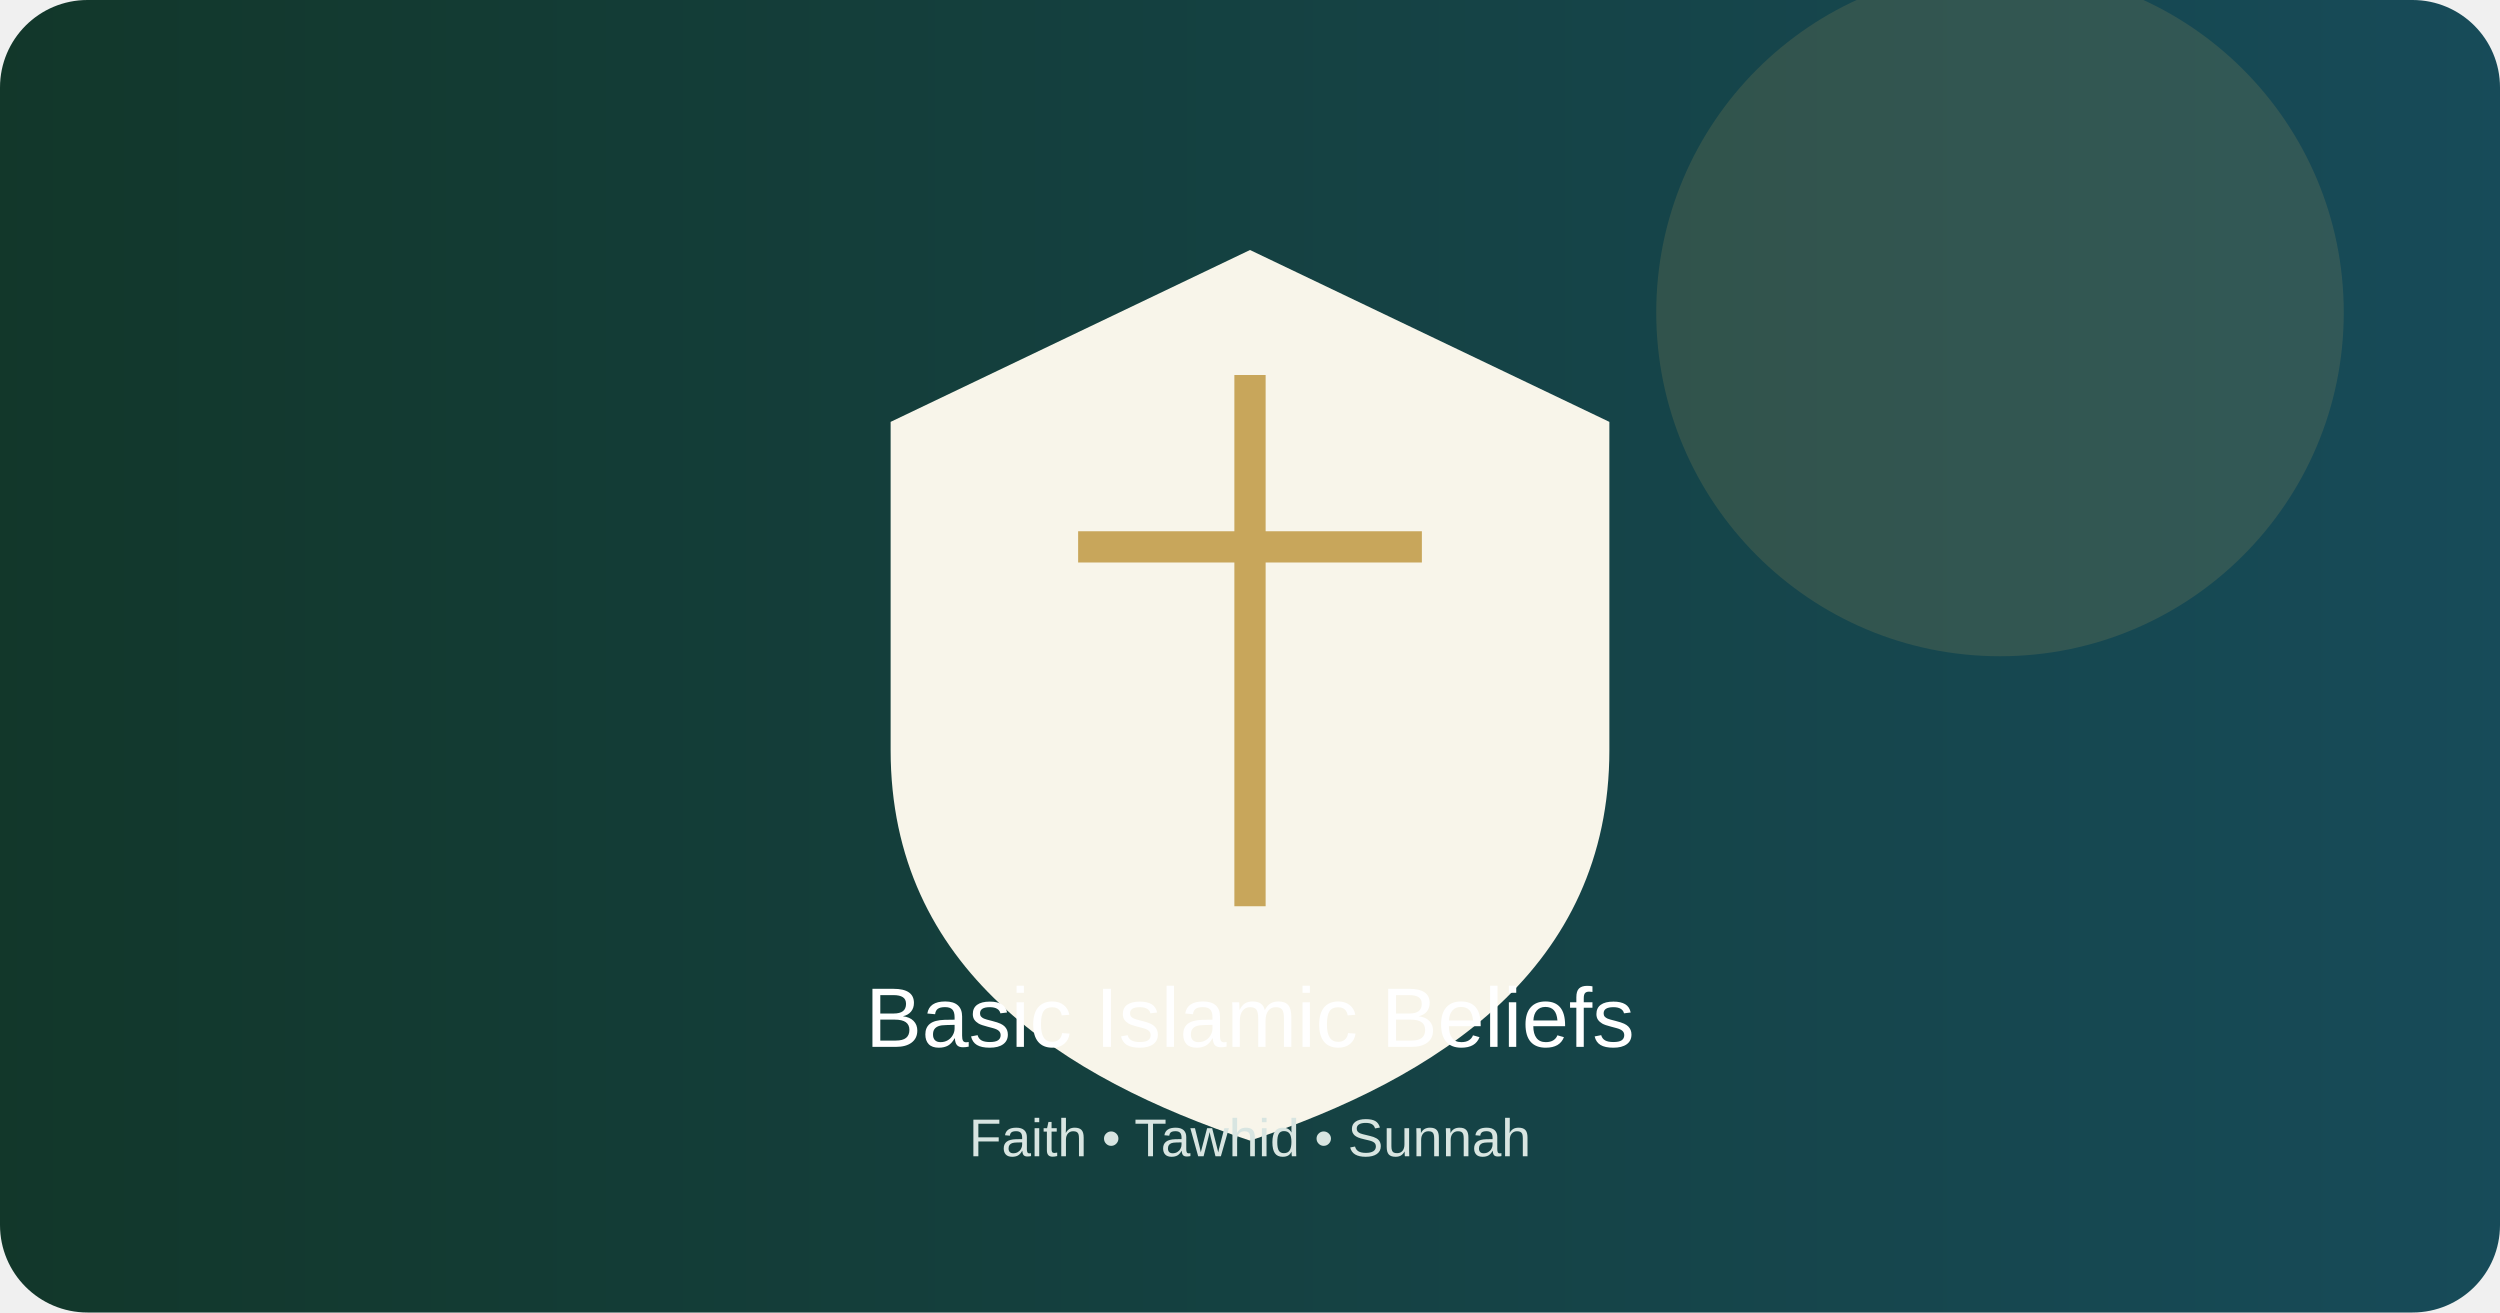
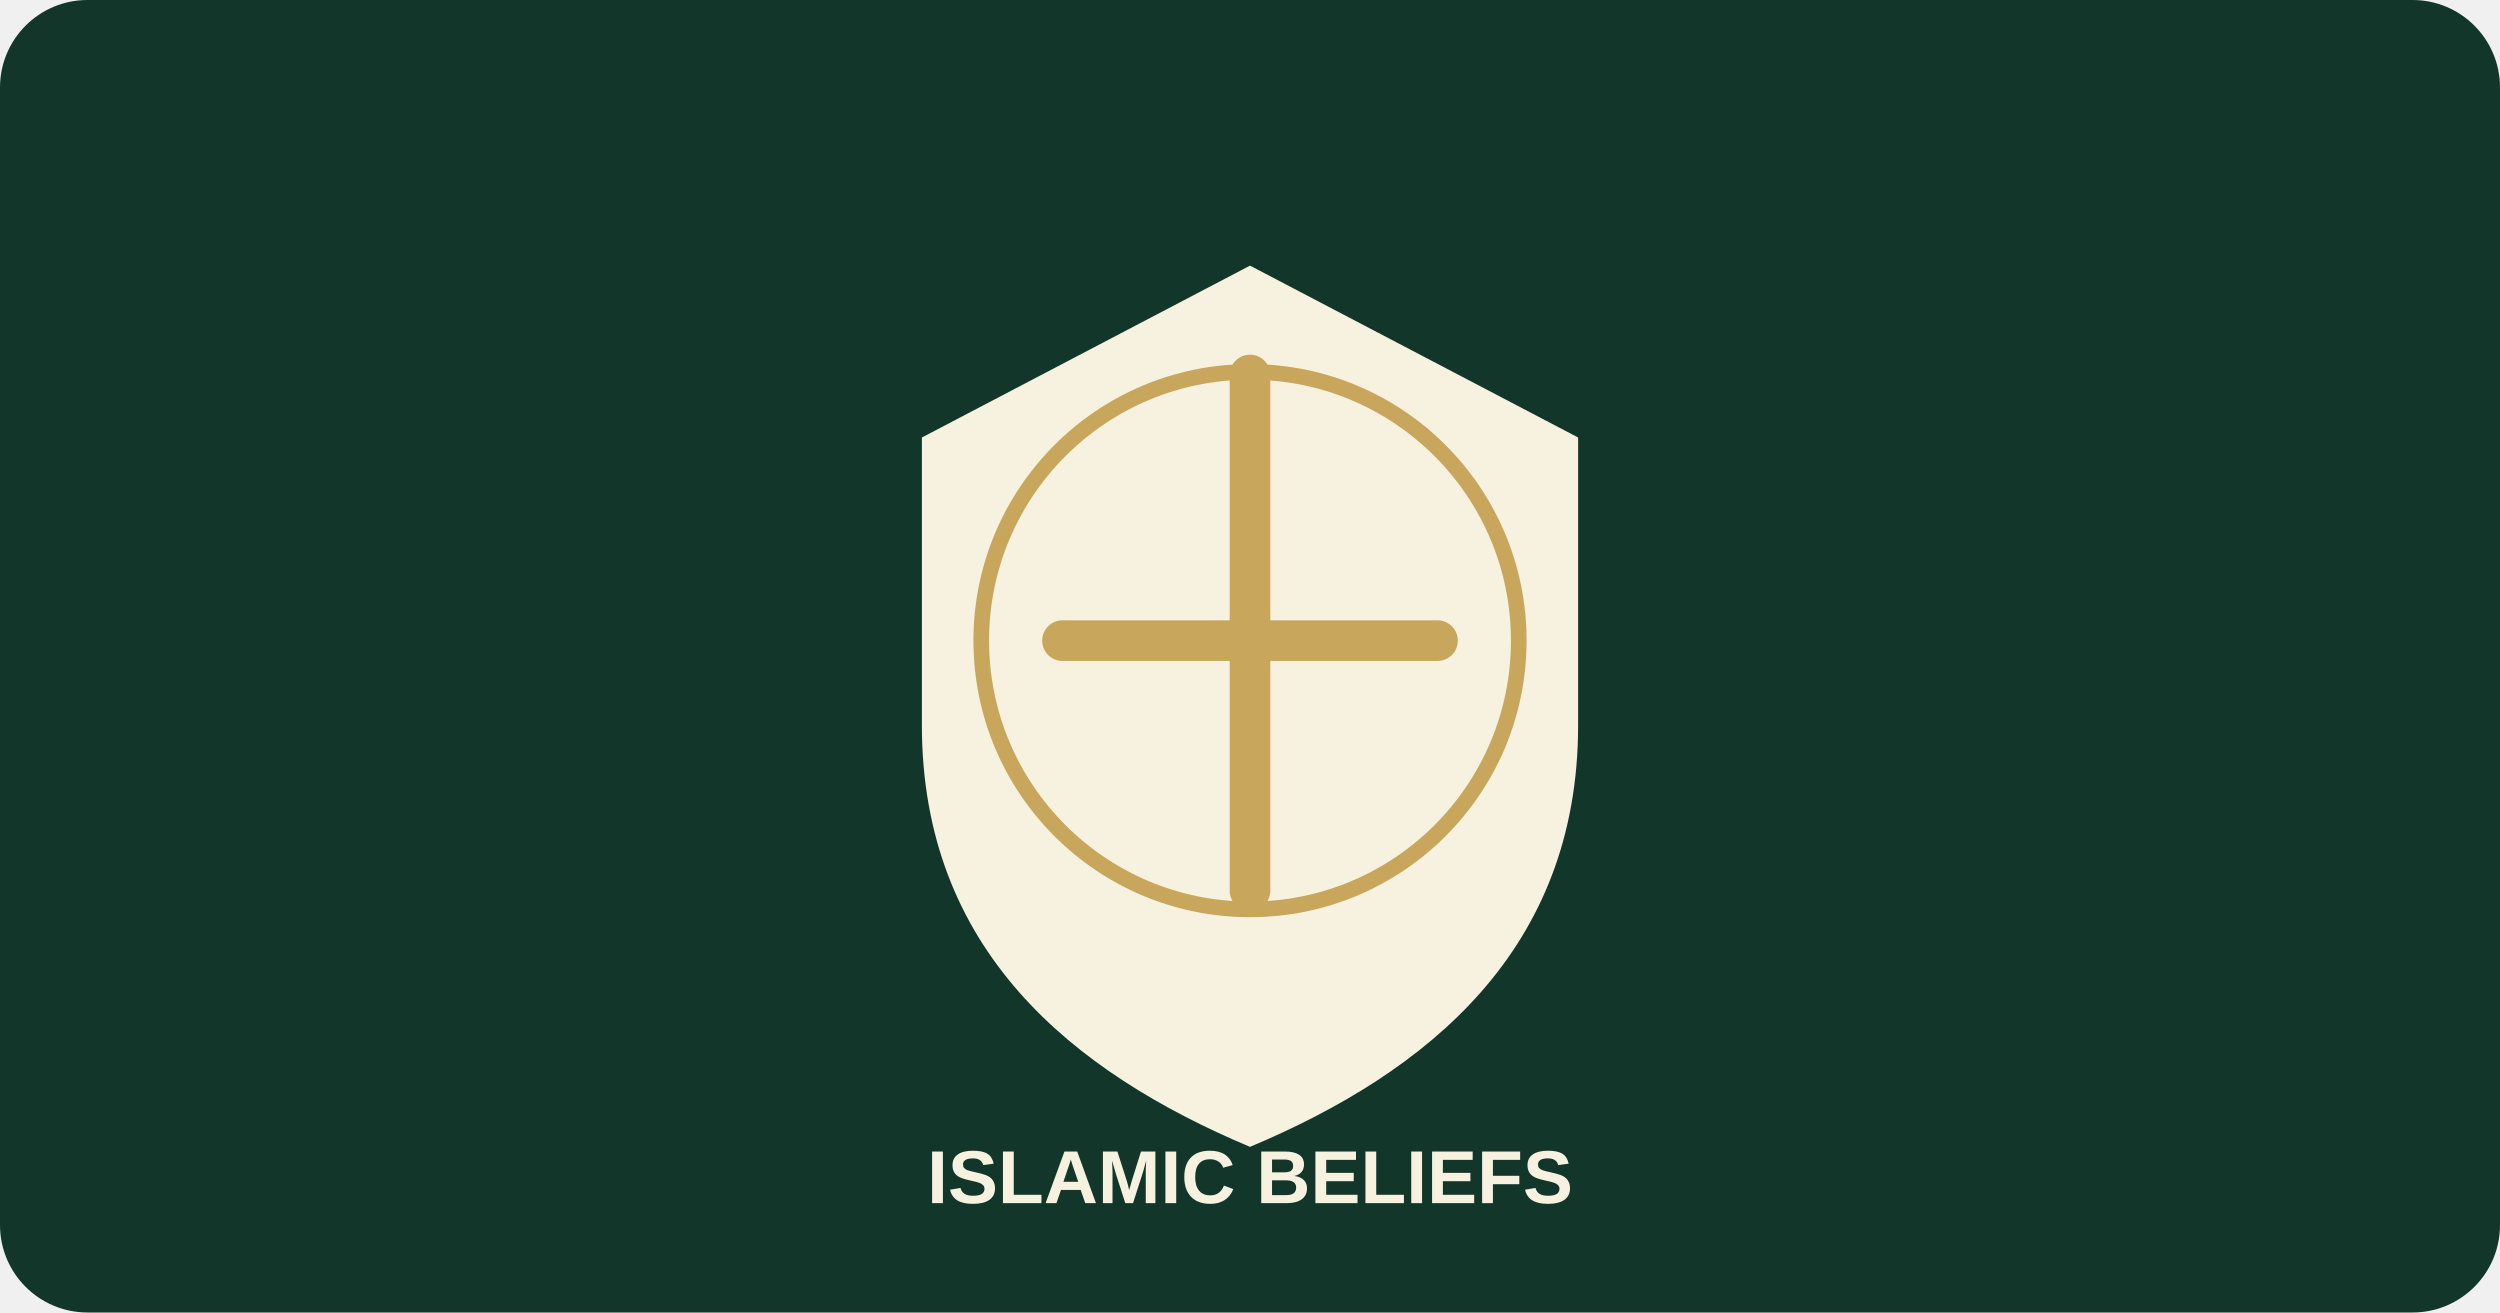
<svg xmlns="http://www.w3.org/2000/svg" viewBox="0 0 800 420">
-   <defs>
-     <linearGradient id="g" x1="0" x2="1">
-       <stop stop-color="#12372a" />
-       <stop offset="1" stop-color="#174b59" />
-     </linearGradient>
-   </defs>
-   <rect width="800" height="420" rx="28" fill="url(#g)" />
-   <circle cx="640" cy="100" r="110" fill="#c8a65b" opacity=".16" />
-   <path d="M400 80l115 55v105c0 70-55 105-115 125-60-20-115-55-115-125V135z" fill="#f8f5ea" />
-   <path d="M400 120v170M345 175h110" stroke="#c8a65b" stroke-width="10" />
-   <text x="400" y="335" text-anchor="middle" font-size="27" font-family="Arial" fill="#fff">Basic Islamic Beliefs</text>
-   <text x="400" y="370" text-anchor="middle" font-size="17" font-family="Arial" fill="#d8e5e1">Faith • Tawhid • Sunnah</text>
+   <rect width="800" height="420" rx="28" fill="#12372a" />
+   <path d="M400 85l105 55v92c0 72-48 111-105 135-57-24-105-63-105-135v-92z" fill="#f7f1df" />
+   <path d="M400 120v165M340 205h120" stroke="#c8a65b" stroke-width="13" stroke-linecap="round" />
+   <circle cx="400" cy="205" r="86" fill="none" stroke="#c8a65b" stroke-width="5" />
+   <text x="400" y="385" text-anchor="middle" font-family="Arial,sans-serif" font-size="24" font-weight="700" fill="#f7f1df">ISLAMIC BELIEFS</text>
</svg>
